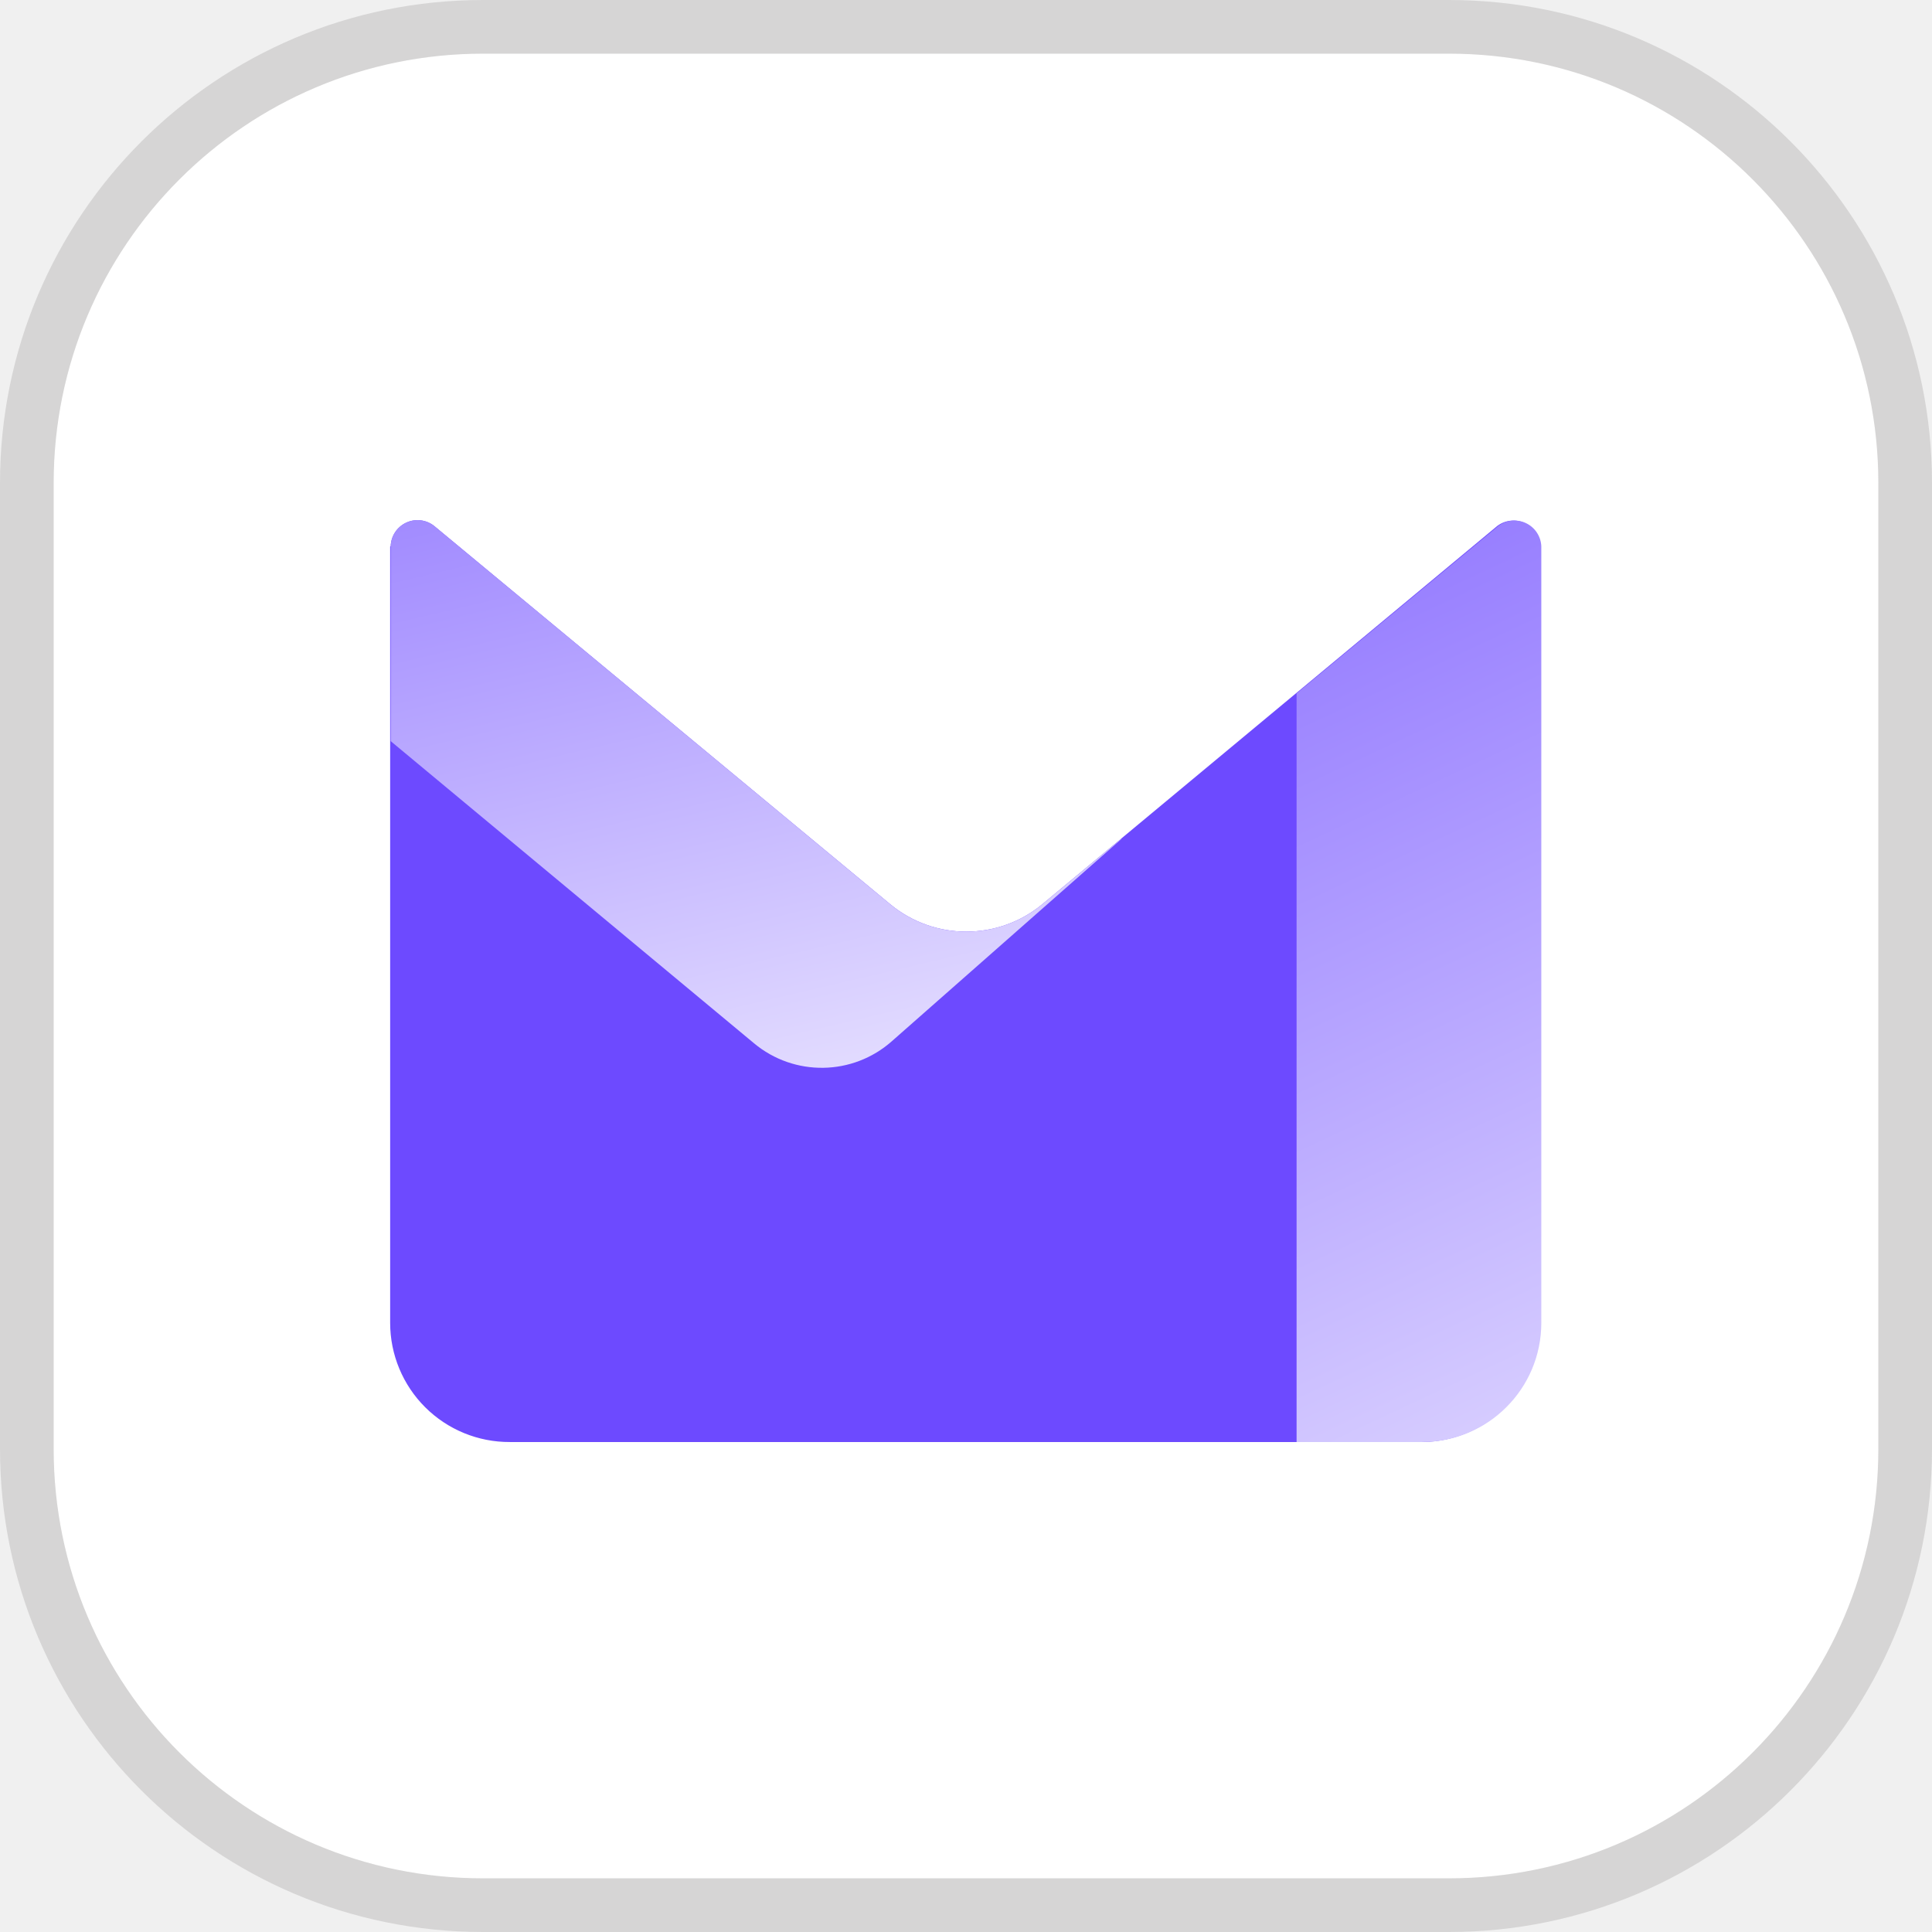
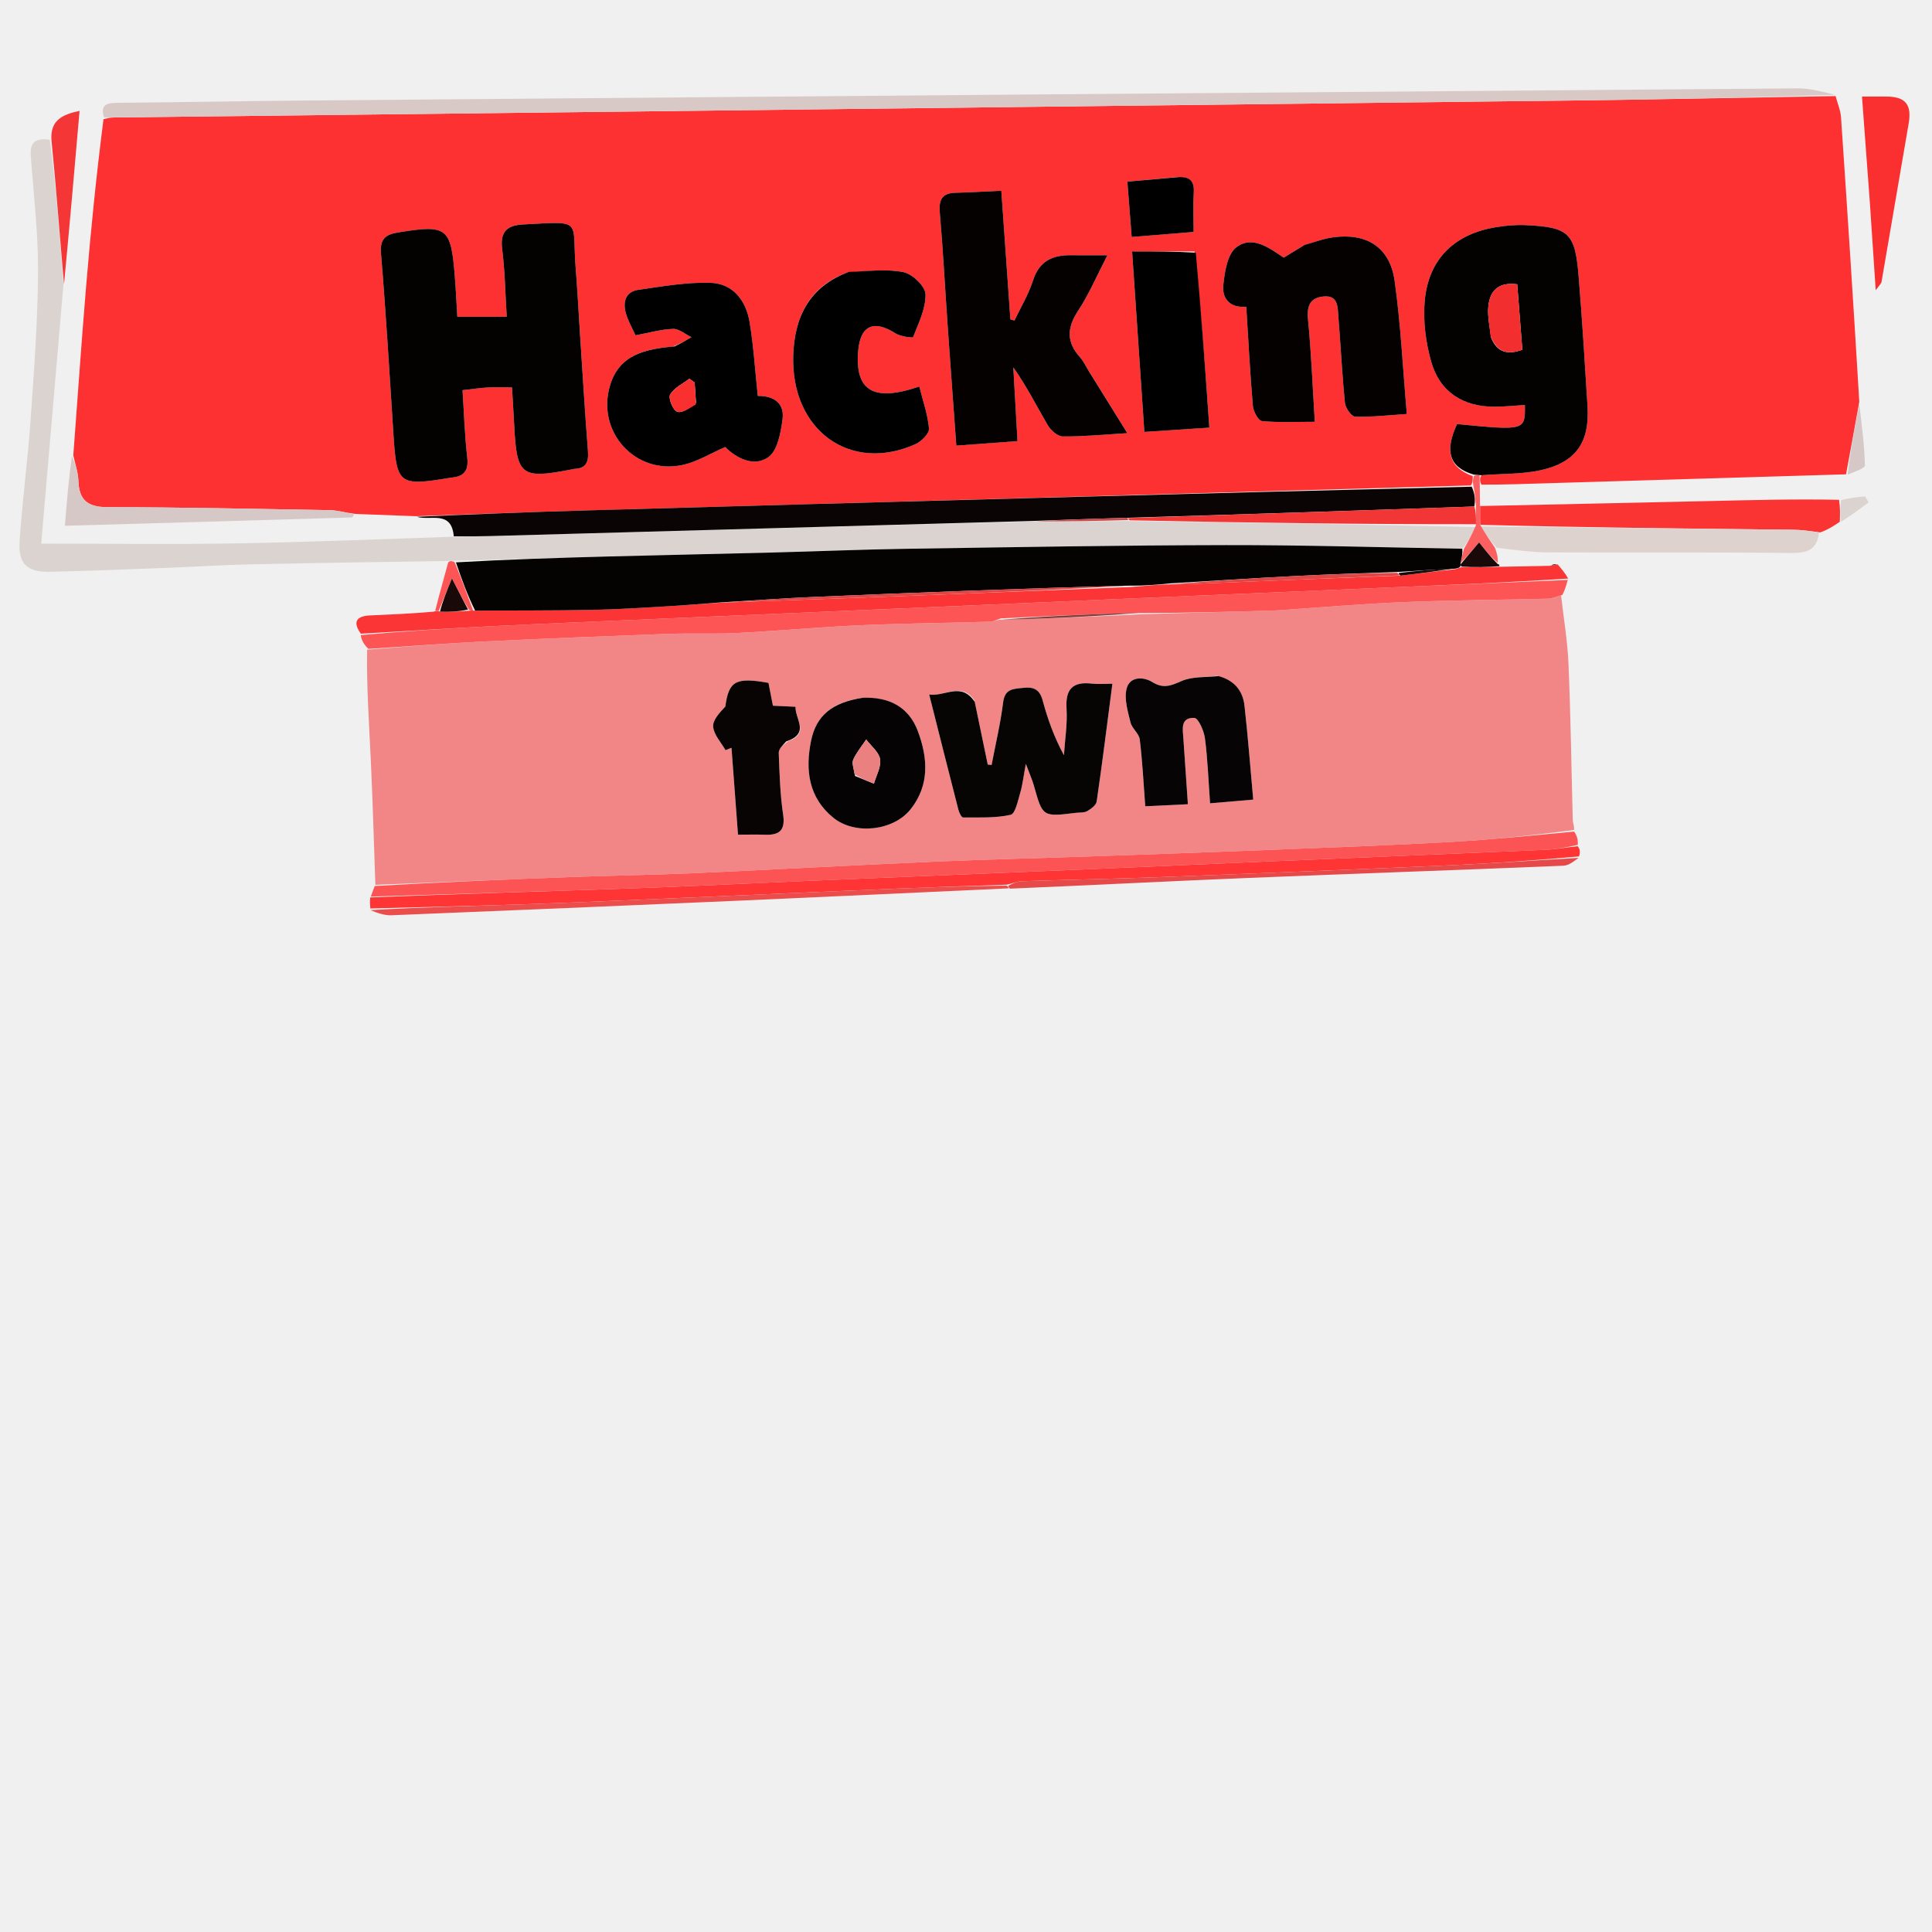
- <svg xmlns="http://www.w3.org/2000/svg" viewBox="0 0 36 36" width="36" height="36" fill="none" class="logo with-wordmark" aria-labelledby="logo-6340-title" version="1.1" id="svg47">
-   <g fill="none" id="g12">
-     <path class="logo-mark-background" d="M 1,9 A 8,8 0 0 1 9,1 h 18 a 8,8 0 0 1 8,8 v 18 a 8,8 0 0 1 -8,8 H 9 A 8,8 0 0 1 1,27 Z" fill="#ffffff" id="path8" />
-     <path class="logo-mark-border" d="M 9,0.5 A 8.5,8.5 0 0 0 0.5,9 V 27 A 8.5,8.5 0 0 0 9,35.5 H 27 A 8.5,8.5 0 0 0 35.5,27 V 9 A 8.5,8.5 0 0 0 27,0.5 Z" stroke="#706d6b" fill="none" stroke-opacity="0.2" id="path10" />
-   </g>
-   <g fill="none" id="g20">
-     <path fill="#6d4aff" d="M 7.28,10.18 A 0.5,0.5 0 0 1 8.09,9.8 l 8.5,7.05 a 2.22,2.22 0 0 0 2.83,0 L 27.9,9.8 a 0.5,0.5 0 0 1 0.8,0.38 v 14.47 a 2.22,2.22 0 0 1 -2.2,2.22 H 9.5 A 2.22,2.22 0 0 1 7.27,24.65 V 10.18 Z" id="path14" />
-     <path fill="url(#logo-6340-a)" fill-rule="evenodd" d="m 20.9,15.63 -4.28,3.77 a 1.97,1.97 0 0 1 -2.57,0.04 L 7.28,13.81 V 10.18 A 0.5,0.5 0 0 1 8.09,9.8 l 8.5,7.05 a 2.22,2.22 0 0 0 2.83,0 l 1.47,-1.22 z" clip-rule="evenodd" id="path16" style="fill:url(#logo-6340-a)" />
-     <path fill="url(#logo-6340-b)" fill-rule="evenodd" d="m 24.16,12.92 v 13.95 h 2.34 a 2.22,2.22 0 0 0 2.22,-2.22 V 10.18 A 0.5,0.5 0 0 0 27.92,9.8 Z" clip-rule="evenodd" id="path18" style="fill:url(#logo-6340-b)" />
-   </g>
-   <defs id="defs44">
-     <linearGradient id="logo-6340-a" x1="23.45" x2="18.57" y1="18.09" y2="-2.77" gradientUnits="userSpaceOnUse">
-       <stop stop-color="#E2DBFF" id="stop22" />
-       <stop offset="1" stop-color="#6D4AFF" id="stop24" />
-     </linearGradient>
-     <linearGradient id="logo-6340-b" x1="35.25" x2="18.57" y1="38.17" y2="2.55" gradientUnits="userSpaceOnUse">
-       <stop offset=".27" stop-color="#E2DBFF" id="stop27" />
-       <stop offset="1" stop-color="#6D4AFF" id="stop29" />
-     </linearGradient>
-     <linearGradient id="linearGradient36" x1="23.45" x2="18.57" y1="18.09" y2="-2.77" gradientUnits="userSpaceOnUse">
-       <stop stop-color="#E2DBFF" id="stop32" />
-       <stop offset="1" stop-color="#6D4AFF" id="stop34" />
-     </linearGradient>
-     <linearGradient id="linearGradient42" x1="35.25" x2="18.57" y1="38.17" y2="2.55" gradientUnits="userSpaceOnUse">
-       <stop offset=".27" stop-color="#E2DBFF" id="stop38" />
-       <stop offset="1" stop-color="#6D4AFF" id="stop40" />
-     </linearGradient>
-   </defs>
+ <svg xmlns="http://www.w3.org/2000/svg" version="1.1" id="Layer_1" x="0px" y="0px" width="100%" viewBox="0 0 500 500" enable-background="new 0 0 500 500" xml:space="preserve">
+   <path fill="#FD3131" opacity="1" stroke="none" d=" M477.746,122.755   C452.266,123.514 426.785,124.266 401.306,125.036   C395.476,125.212 389.649,125.451 383.382,125.414   C382.938,124.461 382.933,123.754 383.394,122.99   C388.821,122.56 393.908,122.758 398.714,121.691   C407.884,119.656 411.426,114.475 410.849,105.125   C410.152,93.832 409.46,82.537 408.528,71.262   C407.619,60.256 405.958,58.768 394.732,58.26   C392.262,58.148 389.739,58.392 387.289,58.78   C376.493,60.49 369.728,66.968 368.725,77.818   C368.249,82.971 368.977,88.487 370.367,93.504   C372.564,101.426 378.619,105.304 386.879,105.26   C389.465,105.246 392.05,104.968 394.639,104.811   C394.739,111.438 394.697,111.448 377.084,109.748   C373.797,116.845 375.066,120.959 381.137,123.23   C381.134,124.234 381.135,124.903 380.663,125.635   C304.068,127.825 227.947,129.938 151.827,132.093   C137.093,132.51 122.364,133.09 107.633,133.595   C102.73,133.406 97.827,133.217 92.04,133.009   C89.24,132.659 87.327,132.072 85.405,132.037   C66.175,131.69 46.944,131.287 27.713,131.248   C22.596,131.238 20.439,129.351 20.28,124.376   C20.21,122.186 19.429,120.02 18.971,117.842   C20.068,103.25 21.068,88.649 22.29,74.067   C23.484,59.805 24.904,45.562 26.785,30.848   C28.343,30.39 29.342,30.409 30.341,30.397   C155.932,28.94 281.524,27.498 407.114,26.005   C429.76,25.736 452.402,25.253 475.046,24.869   C475.532,26.709 476.328,28.527 476.456,30.391   C478.116,54.647 479.681,78.908 481.18,103.984   C479.974,110.785 478.86,116.77 477.746,122.755  M150.047,85.386   C149.699,80.069 149.415,74.747 148.991,69.436   C147.97,56.642 151.146,57.259 135.363,58.093   C131.43,58.3 129.378,59.828 129.95,64.336   C130.671,70.021 130.757,75.787 131.145,81.976   C126.503,81.976 122.608,81.976 118.356,81.976   C118.134,78.34 117.976,74.875 117.699,71.419   C116.69,58.823 115.687,58.092 103.084,60.149   C99.86,60.676 98.272,61.734 98.598,65.627   C99.902,81.222 100.82,96.851 101.825,112.47   C102.653,125.346 103.244,125.837 116.228,123.696   C116.392,123.669 116.555,123.623 116.72,123.61   C119.928,123.368 121.324,121.972 120.924,118.463   C120.271,112.733 120.094,106.948 119.703,100.976   C122.296,100.691 124.261,100.39 126.237,100.28   C128.182,100.172 130.138,100.257 132.5,100.257   C132.7,103.624 132.913,106.753 133.068,109.885   C133.727,123.206 134.821,124.053 148.108,121.449   C148.272,121.417 148.433,121.351 148.596,121.346   C151.66,121.247 152.387,119.587 152.162,116.728   C151.368,106.602 150.765,96.462 150.047,85.386  M281.645,95.812   C280.939,94.685 280.378,93.426 279.501,92.452   C276.007,88.571 276.087,84.878 278.971,80.494   C281.827,76.152 283.885,71.284 286.597,66.061   C282.736,66.061 279.921,66.088 277.106,66.055   C272.343,65.999 268.942,67.586 267.342,72.596   C266.194,76.192 264.176,79.511 262.546,82.954   C262.194,82.857 261.842,82.76 261.49,82.664   C260.724,71.792 259.958,60.921 259.143,49.36   C254.875,49.557 251.111,49.803 247.344,49.885   C243.839,49.961 242.924,51.615 243.218,55   C244.055,64.613 244.551,74.256 245.223,83.884   C245.937,94.129 246.699,104.37 247.493,115.331   C252.981,114.924 257.969,114.554 263.329,114.157   C262.934,107.197 262.59,101.141 262.246,95.086   C265.66,99.879 268.231,105.037 271.133,110.001   C271.913,111.337 273.689,112.938 275.024,112.952   C280.258,113.008 285.499,112.478 291.751,112.105   C288.107,106.242 285.061,101.342 281.645,95.812  M337.199,63.633   C335.537,64.651 333.876,65.669 332.222,66.682   C328.348,64.059 324.016,60.842 319.929,64.035   C317.642,65.821 316.958,70.327 316.595,73.719   C316.226,77.16 318.171,79.758 322.533,79.387   C323.086,88.183 323.517,96.636 324.245,105.064   C324.368,106.487 325.666,108.886 326.599,108.976   C330.969,109.394 335.4,109.161 340.272,109.161   C339.666,99.496 339.343,91.034 338.511,82.622   C338.159,79.056 339.136,77.012 342.613,76.72   C346.37,76.406 346.174,79.514 346.368,81.916   C346.97,89.374 347.322,96.855 348.075,104.297   C348.209,105.612 349.77,107.808 350.726,107.838   C354.952,107.97 359.198,107.458 364.083,107.137   C363.034,95.106 362.504,83.827 360.932,72.695   C359.71,64.039 353.79,60.267 345.113,61.404   C342.669,61.725 340.298,62.611 337.199,63.633  M174.105,89.711   C167.05,90.323 160.354,91.695 157.917,99.644   C154.226,111.688 164.369,122.976 176.681,120.322   C180.399,119.521 183.823,117.359 187.675,115.694   C190.568,118.553 195.04,120.936 198.804,118.346   C201.231,116.676 202.084,111.904 202.531,108.381   C203.059,104.213 200.006,102.398 196.113,102.472   C195.408,95.845 195.025,89.53 193.989,83.325   C193.063,77.787 189.695,73.387 183.894,73.195   C177.699,72.989 171.429,74.123 165.238,75.003   C161.848,75.485 161.162,78.18 161.984,81.085   C162.551,83.087 163.644,84.941 164.465,86.776   C168.03,86.116 171.105,85.208 174.204,85.116   C175.76,85.069 177.359,86.506 178.939,87.272   C177.611,88.053 176.283,88.835 174.105,89.711  M219.295,70.513   C209.315,74.221 205.601,82.167 205.292,92.019   C204.683,111.404 220.1,122.519 236.965,114.92   C238.483,114.236 240.526,112.174 240.419,110.913   C240.11,107.263 238.829,103.696 237.914,100.037   C225.937,104.116 221.246,101.112 222.097,90.808   C222.641,84.22 226.127,82.673 231.759,86.279   C233.039,87.098 236.212,87.496 236.315,87.232   C237.723,83.615 239.625,79.821 239.516,76.127   C239.456,74.085 236.118,70.9 233.811,70.432   C229.389,69.534 224.649,70.206 219.295,70.513  M309.138,65.073   C303.91,65.073 298.681,65.073 292.989,65.073   C294.091,81.299 295.101,96.16 296.162,111.779   C301.858,111.404 307.204,111.051 312.979,110.67   C311.885,95.166 310.846,80.443 309.138,65.073  M303.417,45.95   C299.68,46.289 295.942,46.627 291.762,47.006   C292.157,52.069 292.498,56.437 292.88,61.328   C298.721,60.854 303.916,60.432 308.91,60.026   C308.91,56.086 308.759,52.932 308.949,49.798   C309.164,46.253 307.325,45.504 303.417,45.95  z" />
+   <path fill="#F28585" opacity="1" stroke="none" d=" M97.146,228.991   C96.763,218.276 96.47,207.558 95.971,196.849   C95.527,187.338 94.855,177.838 95.012,168.14   C105.618,167.291 115.489,166.497 125.376,166.014   C141.206,165.241 157.044,164.622 172.883,164.047   C178.843,163.83 184.824,164.119 190.777,163.817   C201.321,163.283 211.844,162.294 222.39,161.827   C233.644,161.328 244.916,161.233 256.178,160.895   C257.132,160.866 258.07,160.334 259.262,160.369   C271.331,160.119 283.154,159.537 295.444,158.965   C307.361,158.645 318.811,158.315 330.262,157.98   C330.76,157.965 331.256,157.9 331.754,157.867   C342.3,157.164 352.837,156.246 363.394,155.818   C375.809,155.315 388.242,155.26 400.666,154.938   C401.784,154.909 402.888,154.352 403.998,154.04   C404.666,159.999 405.683,165.944 405.932,171.921   C406.494,185.416 406.669,198.927 407.04,212.43   C407.056,213.029 407.455,213.617 407.36,214.793   C396.322,216.247 385.611,217.337 374.873,217.935   C359.312,218.802 343.733,219.352 328.159,219.967   C312.562,220.582 296.962,221.129 281.362,221.671   C268.297,222.124 255.226,222.407 242.167,222.979   C221.266,223.895 200.376,225.052 179.475,225.981   C168.902,226.451 158.314,226.587 147.736,226.979   C130.871,227.604 114.009,228.316 97.146,228.991  M252.163,181.211   C248.707,176.393 244.732,180.311 240.472,179.744   C243.131,190.268 245.554,199.923 248.036,209.562   C248.229,210.313 248.834,211.561 249.243,211.559   C253.367,211.54 257.587,211.751 261.552,210.87   C262.759,210.602 263.43,207.212 264.04,205.16   C264.65,203.105 264.877,200.936 265.485,197.675   C266.473,200.33 267.146,201.814 267.582,203.365   C269.846,211.419 269.824,211.425 278.402,210.362   C279.393,210.239 280.537,210.385 281.337,209.929   C282.344,209.355 283.682,208.378 283.822,207.421   C285.277,197.44 286.521,187.428 287.884,176.951   C285.843,176.951 284.198,177.108 282.592,176.921   C277.643,176.346 275.704,178.309 276.022,183.389   C276.271,187.381 275.604,191.43 275.345,195.454   C272.808,190.767 271.137,186.093 269.853,181.315   C269.088,178.471 267.577,177.702 264.838,178.016   C262.297,178.307 260.053,178.169 259.609,181.781   C258.941,187.219 257.65,192.58 256.624,197.974   C256.29,197.939 255.957,197.904 255.624,197.869   C254.534,192.597 253.444,187.324 252.163,181.211  M314.963,174.914   C311.871,175.306 308.504,175.068 305.764,176.266   C303.015,177.467 301.099,178.304 298.191,176.507   C295.934,175.112 292.328,174.988 291.547,178.301   C290.918,180.972 291.889,184.124 292.576,186.959   C292.956,188.529 294.779,189.817 294.969,191.353   C295.654,196.906 295.923,202.511 296.392,208.659   C300.2,208.477 303.592,208.315 307.424,208.132   C307.014,202.152 306.647,196.7 306.266,191.25   C306.093,188.775 305.411,185.631 309.108,185.802   C310.133,185.85 311.584,189.126 311.837,191.053   C312.546,196.434 312.731,201.885 313.164,207.888   C317.035,207.558 320.395,207.271 324.334,206.934   C323.564,198.46 322.961,190.526 322.073,182.625   C321.654,178.899 319.594,176.15 314.963,174.914  M222.893,180.623   C215.36,181.805 211.252,185.134 209.908,191.699   C208.354,199.286 209.262,206.449 215.683,211.643   C221.266,216.159 231.203,215.011 235.636,209.468   C240.656,203.189 240.126,196.045 237.498,189.117   C235.186,183.023 230.201,180.32 222.893,180.623  M203.925,191.839   C209.746,189.791 205.726,186.084 205.88,182.912   C203.639,182.807 201.858,182.724 200.031,182.638   C199.617,180.51 199.241,178.581 198.881,176.729   C190.335,175.201 188.607,176.268 187.715,182.853   C186.231,184.45 184.409,186.358 184.567,188.086   C184.759,190.184 186.62,192.13 187.759,194.141   C188.276,193.936 188.794,193.732 189.311,193.527   C189.864,200.918 190.417,208.308 190.994,216.013   C193.586,216.013 195.728,215.944 197.863,216.029   C201.582,216.176 203.309,215.036 202.67,210.786   C201.882,205.543 201.743,200.192 201.539,194.879   C201.502,193.914 202.497,192.909 203.925,191.839  z" />
+   <path fill="#DAD3D0" opacity="1" stroke="none" d=" M115.991,145.172   C99.109,145.451 82.225,145.668 65.344,146.037   C57.601,146.206 49.865,146.707 42.124,146.999   C32.389,147.366 22.655,147.768 12.917,147.972   C6.994,148.096 4.68,145.964 5.075,140.029   C5.771,129.599 7.178,119.217 7.909,108.788   C8.806,95.987 9.767,83.161 9.845,70.341   C9.906,60.354 8.695,50.356 7.972,40.369   C7.747,37.26 8.743,35.556 12.889,36.17   C14.571,48.837 15.489,61.314 16.406,73.791   C14.496,96.07 12.585,118.348 10.669,140.691   C27.943,140.691 44.53,140.914 61.11,140.631   C79.433,140.318 97.749,139.542 116.986,138.92   C120.893,138.827 123.882,138.814 126.87,138.731   C173.702,137.432 220.534,136.125 267.777,134.924   C276.078,134.939 283.968,134.85 292.332,134.824   C322.525,135.288 352.245,135.689 381.923,136.424   C380.881,138.515 379.879,140.273 378.42,142.017   C357.735,141.67 337.507,141.04 317.28,141.073   C289.729,141.118 262.179,141.612 234.63,142.027   C223.054,142.202 211.484,142.695 199.909,142.994   C185.84,143.357 171.769,143.638 157.701,144.01   C144.467,144.359 131.234,144.781 117.667,145.119   C116.886,145.102 116.439,145.137 115.991,145.172  z" />
+   <path fill="#D8C9C7" opacity="1" stroke="none" d=" M474.897,24.529   C452.402,25.253 429.76,25.736 407.114,26.005   C281.524,27.498 155.932,28.94 30.341,30.397   C29.342,30.409 28.343,30.39 26.931,30.38   C25.829,26.923 27.846,26.629 30.564,26.606   C46.884,26.466 63.202,26.146 79.521,26.009   C208.081,24.926 336.642,23.861 465.202,22.869   C468.381,22.845 471.566,23.728 474.897,24.529  z" />
+   <path fill="#0B0404" opacity="1" stroke="none" d=" M267.366,134.819   C220.534,136.125 173.702,137.432 126.87,138.731   C123.882,138.814 120.893,138.827 117.44,138.803   C116.845,131.945 111.445,134.825 107.874,133.75   C122.364,133.09 137.093,132.51 151.827,132.093   C227.947,129.938 304.068,127.825 380.885,125.96   C381.711,127.804 381.842,129.385 381.553,131.081   C351.431,132.155 321.73,133.113 291.561,134.011   C283.184,134.24 275.275,134.53 267.366,134.819  z" />
+   <path fill="#FD5555" opacity="1" stroke="none" d=" M259.015,160.035   C258.07,160.334 257.132,160.866 256.178,160.895   C244.916,161.233 233.644,161.328 222.39,161.827   C211.844,162.294 201.321,163.283 190.777,163.817   C184.824,164.119 178.843,163.83 172.883,164.047   C157.044,164.622 141.206,165.241 125.376,166.014   C115.489,166.497 105.618,167.291 95.328,167.922   C94.238,166.84 93.561,165.783 93.355,164.357   C105.089,163.332 116.346,162.596 127.611,162.043   C142.698,161.302 157.792,160.696 172.883,160.047   C196.435,159.033 219.987,158.036 243.539,157.022   C258.63,156.372 273.72,155.696 288.812,155.049   C312.53,154.032 336.248,153.03 359.967,152.023   C375.223,151.375 390.479,150.729 405.735,150.082   C405.39,151.341 405.045,152.6 404.349,153.949   C402.888,154.352 401.784,154.909 400.666,154.938   C388.242,155.26 375.809,155.315 363.394,155.818   C352.837,156.246 342.3,157.164 331.754,157.867   C331.256,157.9 330.76,157.965 330.262,157.98   C318.811,158.315 307.361,158.645 295.191,158.644   C282.653,158.886 270.834,159.461 259.015,160.035  z" />
+   <path fill="#FB3535" opacity="1" stroke="none" d=" M405.844,149.725   C390.479,150.729 375.223,151.375 359.967,152.023   C336.248,153.03 312.53,154.032 288.812,155.049   C273.72,155.696 258.63,156.372 243.539,157.022   C219.987,158.036 196.435,159.033 172.883,160.047   C157.792,160.696 142.698,161.302 127.611,162.043   C116.346,162.596 105.089,163.332 93.379,163.997   C91.058,160.721 92.507,159.422 95.793,159.272   C101.104,159.03 106.417,158.814 112.273,158.295   C113.065,157.991 113.313,158.008 113.869,158.304   C116.549,158.398 118.919,158.242 121.483,158.054   C121.677,158.022 122.069,158 122.069,158   C122.069,158 122.459,158.045 122.966,158.029   C133.413,157.967 143.356,158.025 153.294,157.838   C159.832,157.714 166.367,157.279 172.898,156.901   C177.496,156.635 182.086,156.23 187.172,155.94   C204.584,155.356 221.503,154.737 238.422,154.075   C256.339,153.374 274.255,152.631 292.607,151.918   C296.356,151.607 299.67,151.283 303.271,151.209   C305.832,151.318 308.105,151.14 310.381,151.046   C327.622,150.332 344.863,149.634 362.561,148.959   C367.525,148.395 372.032,147.802 376.835,147.269   C377.427,147.095 377.723,146.862 378.317,146.784   C381.759,146.856 384.904,146.774 388.048,146.691   C392.142,146.615 396.236,146.54 401.013,146.435   C402.169,146.291 402.642,146.176 403.114,146.06   C404.061,147.163 405.007,148.265 405.844,149.725  z" />
+   <path fill="#FC5454" opacity="1" stroke="none" d=" M96.985,229.297   C114.009,228.316 130.871,227.604 147.736,226.979   C158.314,226.587 168.902,226.451 179.475,225.981   C200.376,225.052 221.266,223.895 242.167,222.979   C255.226,222.407 268.297,222.124 281.362,221.671   C296.962,221.129 312.562,220.582 328.159,219.967   C343.733,219.352 359.312,218.802 374.873,217.935   C385.611,217.337 396.322,216.247 407.377,215.216   C408.064,216.135 408.417,217.216 408.332,218.651   C405.261,219.321 402.637,219.812 399.996,219.927   C375.787,220.98 351.574,221.956 327.363,222.978   C312.275,223.614 297.19,224.31 282.102,224.944   C257.725,225.969 233.346,226.956 208.968,227.977   C193.714,228.617 178.465,229.39 163.207,229.925   C140.799,230.711 118.386,231.337 95.975,232.031   C96.258,231.222 96.541,230.413 96.985,229.297  z" />
+   <path fill="#FF3434" opacity="1" stroke="none" d=" M95.808,232.256   C118.386,231.337 140.799,230.711 163.207,229.925   C178.465,229.39 193.714,228.617 208.968,227.977   C233.346,226.956 257.725,225.969 282.102,224.944   C297.19,224.31 312.275,223.614 327.363,222.978   C351.574,221.956 375.787,220.98 399.996,219.927   C402.637,219.812 405.261,219.321 408.314,219   C408.888,219.75 409.04,220.505 408.645,221.641   C397.168,222.667 386.245,223.447 375.308,223.931   C350.426,225.031 325.538,226.032 300.649,226.978   C288.527,227.439 276.397,227.666 264.273,228.068   C263.172,228.104 262.088,228.648 260.528,228.958   C250.603,229.301 241.145,229.602 231.69,229.991   C216.438,230.618 201.189,231.313 185.937,231.962   C169.855,232.645 153.774,233.388 137.687,233.956   C123.741,234.448 109.788,234.731 95.838,235.107   C95.772,234.232 95.706,233.356 95.808,232.256  z" />
+   <path fill="#FA3333" opacity="1" stroke="none" d=" M383.039,130.963   C402.933,130.532 422.828,130.114 442.721,129.663   C453.666,129.415 464.609,129.113 475.945,129.352   C476.271,131.591 476.205,133.313 476.139,135.036   C474.683,136.026 473.227,137.016 471.089,137.786   C468.267,137.403 466.128,137.121 463.986,137.097   C437.024,136.794 410.061,136.529 383.068,135.813   C383.039,133.902 383.039,132.433 383.039,130.963  z" />
+   <path fill="#DED2CF" opacity="1" stroke="none" d=" M383.098,136.254   C410.061,136.529 437.024,136.794 463.986,137.097   C466.128,137.121 468.267,137.403 470.743,137.825   C470.252,142.493 467.482,143.165 463.325,143.116   C442.444,142.872 421.557,143.058 400.674,142.959   C396.444,142.939 392.216,142.341 387.355,141.761   C385.514,139.759 384.306,138.007 383.098,136.254  z" />
+   <path fill="#FA3030" opacity="1" stroke="none" d=" M483.904,52.25   C483.229,43.038 482.576,34.292 481.883,24.991   C484.335,24.991 486.28,24.986 488.225,24.992   C493.165,25.01 494.806,27.101 493.957,31.993   C491.593,45.63 489.308,59.28 486.945,72.916   C486.853,73.451 486.285,73.903 485.433,75.11   C484.894,67.092 484.411,59.905 483.904,52.25  z" />
+   <path fill="#D6C8C6" opacity="1" stroke="none" d=" M18.609,118.055   C19.429,120.02 20.21,122.186 20.28,124.376   C20.439,129.351 22.596,131.238 27.713,131.248   C46.944,131.287 66.175,131.69 85.405,132.037   C87.327,132.072 89.24,132.659 91.574,133.074   C91.624,133.422 91.264,133.909 90.889,133.92   C66.479,134.654 42.067,135.349 16.791,136.072   C17.291,129.959 17.769,124.113 18.609,118.055  z" />
+   <path fill="#EB4C4C" opacity="1" stroke="none" d=" M95.861,235.544   C109.788,234.731 123.741,234.448 137.687,233.956   C153.774,233.388 169.855,232.645 185.937,231.962   C201.189,231.313 216.438,230.618 231.69,229.991   C241.145,229.602 250.603,229.301 260.528,229.195   C260.996,229.431 260.998,229.904 260.998,229.904   C237.884,230.963 214.772,232.061 191.657,233.073   C161.551,234.39 131.442,235.659 101.331,236.868   C99.53,236.94 97.7,236.293 95.861,235.544  z" />
+   <path fill="#E64949" opacity="1" stroke="none" d=" M261.458,229.98   C260.998,229.904 260.996,229.431 260.996,229.194   C262.088,228.648 263.172,228.104 264.273,228.068   C276.397,227.666 288.527,227.439 300.649,226.978   C325.538,226.032 350.426,225.031 375.308,223.931   C386.245,223.447 397.168,222.667 408.539,222.019   C407.53,222.722 406.101,223.985 404.621,224.046   C377.514,225.176 350.397,226.089 323.289,227.201   C302.827,228.041 282.374,229.097 261.458,229.98  z" />
+   <path fill="#F53636" opacity="1" stroke="none" d=" M16.564,73.563   C15.489,61.314 14.571,48.837 13.306,36.107   C13.061,31.252 15.876,29.686 20.591,28.689   C19.248,44.185 17.985,58.76 16.564,73.563  z" />
+   <path fill="#D6C8C6" opacity="1" stroke="none" d=" M478.173,122.834   C478.86,116.77 479.974,110.785 481.177,104.603   C481.79,109.737 482.501,115.066 482.642,120.409   C482.663,121.207 480.014,122.076 478.173,122.834  z" />
+   <path fill="#FB5F5F" opacity="1" stroke="none" d=" M383.068,135.813   C384.306,138.007 385.514,139.759 386.91,141.784   C387.397,143.128 387.696,144.201 387.626,145.66   C385.69,144.057 384.123,142.067 382.787,140.372   C380.928,142.571 379.453,144.316 377.993,145.704   C378.298,144.242 378.588,143.136 378.878,142.03   C379.879,140.273 380.881,138.515 381.946,135.997   C381.997,133.812 381.985,132.389 381.972,130.965   C381.842,129.385 381.711,127.804 381.358,125.898   C381.135,124.903 381.134,124.234 381.436,123.169   C382.136,122.864 382.531,122.956 382.927,123.047   C382.933,123.754 382.938,124.461 382.964,125.52   C382.992,127.287 382.999,128.701 383.022,130.539   C383.039,132.433 383.039,133.902 383.068,135.813  z" />
+   <path fill="#FD5555" opacity="1" stroke="none" d=" M113.559,158.053   C113.313,158.008 113.065,157.991 112.634,158.037   C113.633,154.023 114.812,149.975 115.992,145.549   C116.439,145.137 116.886,145.102 117.666,145.488   C119.486,149.954 120.973,154 122.459,158.045   C122.459,158.045 122.069,158 122.069,158   C122.069,158 121.677,158.022 121.315,157.711   C119.78,155.145 118.607,152.891 116.954,149.714   C115.462,153.379 114.51,155.716 113.559,158.053  z" />
+   <path fill="#DBD3D0" opacity="1" stroke="none" d=" M476.497,135.018   C476.205,133.313 476.271,131.591 476.441,129.444   C478.6,128.837 480.656,128.656 482.712,128.475   C483.005,128.999 483.298,129.523 483.591,130.046   C481.346,131.698 479.101,133.349 476.497,135.018  z" />
+   <path fill="#1A0909" opacity="1" stroke="none" d=" M377.978,146.06   C379.453,144.316 380.928,142.571 382.787,140.372   C384.123,142.067 385.69,144.057 387.621,146.007   C387.985,145.967 388.056,146.326 388.052,146.509   C384.904,146.774 381.759,146.856 378.283,146.643   C377.953,146.347 377.978,146.06 377.978,146.06  z" />
+   <path fill="#1A0909" opacity="1" stroke="none" d=" M402.88,146.008   C402.642,146.176 402.169,146.291 401.473,146.296   C401.716,146.109 402.181,146.032 402.88,146.008  z" />
+   <path fill="#040101" opacity="1" stroke="none" d=" M150.068,85.857   C150.765,96.462 151.368,106.602 152.162,116.728   C152.387,119.587 151.66,121.247 148.596,121.346   C148.433,121.351 148.272,121.417 148.108,121.449   C134.821,124.053 133.727,123.206 133.068,109.885   C132.913,106.753 132.7,103.624 132.5,100.257   C130.138,100.257 128.182,100.172 126.237,100.28   C124.261,100.39 122.296,100.691 119.703,100.976   C120.094,106.948 120.271,112.733 120.924,118.463   C121.324,121.972 119.928,123.368 116.72,123.61   C116.555,123.623 116.392,123.669 116.228,123.696   C103.244,125.837 102.653,125.346 101.825,112.47   C100.82,96.851 99.902,81.222 98.598,65.627   C98.272,61.734 99.86,60.676 103.084,60.149   C115.687,58.092 116.69,58.823 117.699,71.419   C117.976,74.875 118.134,78.34 118.356,81.976   C122.608,81.976 126.503,81.976 131.145,81.976   C130.757,75.787 130.671,70.021 129.95,64.336   C129.378,59.828 131.43,58.3 135.363,58.093   C151.146,57.259 147.97,56.642 148.991,69.436   C149.415,74.747 149.699,80.069 150.068,85.857  z" />
+   <path fill="#040101" opacity="1" stroke="none" d=" M383.394,122.99   C382.531,122.956 382.136,122.864 381.441,122.834   C375.066,120.959 373.797,116.845 377.084,109.748   C394.697,111.448 394.739,111.438 394.639,104.811   C392.05,104.968 389.465,105.246 386.879,105.26   C378.619,105.304 372.564,101.426 370.367,93.504   C368.977,88.487 368.249,82.971 368.725,77.818   C369.728,66.968 376.493,60.49 387.289,58.78   C389.739,58.392 392.262,58.148 394.732,58.26   C405.958,58.768 407.619,60.256 408.528,71.262   C409.46,82.537 410.152,93.832 410.849,105.125   C411.426,114.475 407.884,119.656 398.714,121.691   C393.908,122.758 388.821,122.56 383.394,122.99  M385.888,87.363   C387.421,91.201 390.119,91.898 393.979,90.516   C393.524,84.694 393.092,79.158 392.656,73.572   C387.814,72.928 385.613,75.226 385.189,79.201   C384.932,81.615 385.463,84.112 385.888,87.363  z" />
+   <path fill="#050101" opacity="1" stroke="none" d=" M281.83,96.127   C285.061,101.342 288.107,106.242 291.751,112.105   C285.499,112.478 280.258,113.008 275.024,112.952   C273.689,112.938 271.913,111.337 271.133,110.001   C268.231,105.037 265.66,99.879 262.246,95.086   C262.59,101.141 262.934,107.197 263.329,114.157   C257.969,114.554 252.981,114.924 247.493,115.331   C246.699,104.37 245.937,94.129 245.223,83.884   C244.551,74.256 244.055,64.613 243.218,55   C242.924,51.615 243.839,49.961 247.344,49.885   C251.111,49.803 254.875,49.557 259.143,49.36   C259.958,60.921 260.724,71.792 261.49,82.664   C261.842,82.76 262.194,82.857 262.546,82.954   C264.176,79.511 266.194,76.192 267.342,72.596   C268.942,67.586 272.343,65.999 277.106,66.055   C279.921,66.088 282.736,66.061 286.597,66.061   C283.885,71.284 281.827,76.152 278.971,80.494   C276.087,84.878 276.007,88.571 279.501,92.452   C280.378,93.426 280.939,94.685 281.83,96.127  z" />
+   <path fill="#050101" opacity="1" stroke="none" d=" M337.546,63.436   C340.298,62.611 342.669,61.725 345.113,61.404   C353.79,60.267 359.71,64.039 360.932,72.695   C362.504,83.827 363.034,95.106 364.083,107.137   C359.198,107.458 354.952,107.97 350.726,107.838   C349.77,107.808 348.209,105.612 348.075,104.297   C347.322,96.855 346.97,89.374 346.368,81.916   C346.174,79.514 346.37,76.406 342.613,76.72   C339.136,77.012 338.159,79.056 338.511,82.622   C339.343,91.034 339.666,99.496 340.272,109.161   C335.4,109.161 330.969,109.394 326.599,108.976   C325.666,108.886 324.368,106.487 324.245,105.064   C323.517,96.636 323.086,88.183 322.533,79.387   C318.171,79.758 316.226,77.16 316.595,73.719   C316.958,70.327 317.642,65.821 319.929,64.035   C324.016,60.842 328.348,64.059 332.222,66.682   C333.876,65.669 335.537,64.651 337.546,63.436  z" />
+   <path fill="#000000" opacity="1" stroke="none" d=" M174.53,89.663   C176.283,88.835 177.611,88.053 178.939,87.272   C177.359,86.506 175.76,85.069 174.204,85.116   C171.105,85.208 168.03,86.116 164.465,86.776   C163.644,84.941 162.551,83.087 161.984,81.085   C161.162,78.18 161.848,75.485 165.238,75.003   C171.429,74.123 177.699,72.989 183.894,73.195   C189.695,73.387 193.063,77.787 193.989,83.325   C195.025,89.53 195.408,95.845 196.113,102.472   C200.006,102.398 203.059,104.213 202.531,108.381   C202.084,111.904 201.231,116.676 198.804,118.346   C195.04,120.936 190.568,118.553 187.675,115.694   C183.823,117.359 180.399,119.521 176.681,120.322   C164.369,122.976 154.226,111.688 157.917,99.644   C160.354,91.695 167.05,90.323 174.53,89.663  M180.134,104.218   C180.013,102.477 179.892,100.735 179.772,98.994   C179.32,98.665 178.869,98.337 178.417,98.008   C176.688,99.335 174.455,100.368 173.436,102.11   C172.902,103.024 174.129,106.094 175.227,106.537   C176.454,107.032 178.437,105.655 180.134,104.218  z" />
+   <path fill="#000000" opacity="1" stroke="none" d=" M219.668,70.37   C224.649,70.206 229.389,69.534 233.811,70.432   C236.118,70.9 239.456,74.085 239.516,76.127   C239.625,79.821 237.723,83.615 236.315,87.232   C236.212,87.496 233.039,87.098 231.759,86.279   C226.127,82.673 222.641,84.22 222.097,90.808   C221.246,101.112 225.937,104.116 237.914,100.037   C238.829,103.696 240.11,107.263 240.419,110.913   C240.526,112.174 238.483,114.236 236.965,114.92   C220.1,122.519 204.683,111.404 205.292,92.019   C205.601,82.167 209.315,74.221 219.668,70.37  z" />
+   <path fill="#000000" opacity="1" stroke="none" d=" M309.473,65.396   C310.846,80.443 311.885,95.166 312.979,110.67   C307.204,111.051 301.858,111.404 296.162,111.779   C295.101,96.16 294.091,81.299 292.989,65.073   C298.681,65.073 303.91,65.073 309.473,65.396  z" />
+   <path fill="#000000" opacity="1" stroke="none" d=" M303.885,45.936   C307.325,45.504 309.164,46.253 308.949,49.798   C308.759,52.932 308.91,56.086 308.91,60.026   C303.916,60.432 298.721,60.854 292.88,61.328   C292.498,56.437 292.157,52.069 291.762,47.006   C295.942,46.627 299.68,46.289 303.885,45.936  z" />
+   <path fill="#070404" opacity="1" stroke="none" d=" M252.259,181.631   C253.444,187.324 254.534,192.597 255.624,197.869   C255.957,197.904 256.29,197.939 256.624,197.974   C257.65,192.58 258.941,187.219 259.609,181.781   C260.053,178.169 262.297,178.307 264.838,178.016   C267.577,177.702 269.088,178.471 269.853,181.315   C271.137,186.093 272.808,190.767 275.345,195.454   C275.604,191.43 276.271,187.381 276.022,183.389   C275.704,178.309 277.643,176.346 282.592,176.921   C284.198,177.108 285.843,176.951 287.884,176.951   C286.521,187.428 285.277,197.44 283.822,207.421   C283.682,208.378 282.344,209.355 281.337,209.929   C280.537,210.385 279.393,210.239 278.402,210.362   C269.824,211.425 269.846,211.419 267.582,203.365   C267.146,201.814 266.473,200.33 265.485,197.675   C264.877,200.936 264.65,203.105 264.04,205.16   C263.43,207.212 262.759,210.602 261.552,210.87   C257.587,211.751 253.367,211.54 249.243,211.559   C248.834,211.561 248.229,210.313 248.036,209.562   C245.554,199.923 243.131,190.268 240.472,179.744   C244.732,180.311 248.707,176.393 252.259,181.631  z" />
+   <path fill="#060404" opacity="1" stroke="none" d=" M315.376,174.975   C319.594,176.15 321.654,178.899 322.073,182.625   C322.961,190.526 323.564,198.46 324.334,206.934   C320.395,207.271 317.035,207.558 313.164,207.888   C312.731,201.885 312.546,196.434 311.837,191.053   C311.584,189.126 310.133,185.85 309.108,185.802   C305.411,185.631 306.093,188.775 306.266,191.25   C306.647,196.7 307.014,202.152 307.424,208.132   C303.592,208.315 300.2,208.477 296.392,208.659   C295.923,202.511 295.654,196.906 294.969,191.353   C294.779,189.817 292.956,188.529 292.576,186.959   C291.889,184.124 290.918,180.972 291.547,178.301   C292.328,174.988 295.934,175.112 298.191,176.507   C301.099,178.304 303.015,177.467 305.764,176.266   C308.504,175.068 311.871,175.306 315.376,174.975  z" />
+   <path fill="#050303" opacity="1" stroke="none" d=" M223.287,180.581   C230.201,180.32 235.186,183.023 237.498,189.117   C240.126,196.045 240.656,203.189 235.636,209.468   C231.203,215.011 221.266,216.159 215.683,211.643   C209.262,206.449 208.354,199.286 209.908,191.699   C211.252,185.134 215.36,181.805 223.287,180.581  M221.291,200.824   C222.918,201.487 224.544,202.15 226.171,202.813   C226.771,200.69 228.081,198.453 227.763,196.479   C227.466,194.636 225.437,193.074 224.171,191.388   C223.025,193.104 221.666,194.724 220.825,196.579   C220.408,197.498 220.945,198.85 221.291,200.824  z" />
+   <path fill="#080404" opacity="1" stroke="none" d=" M203.47,191.881   C202.497,192.909 201.502,193.914 201.539,194.879   C201.743,200.192 201.882,205.543 202.67,210.786   C203.309,215.036 201.582,216.176 197.863,216.029   C195.728,215.944 193.586,216.013 190.994,216.013   C190.417,208.308 189.864,200.918 189.311,193.527   C188.794,193.732 188.276,193.936 187.759,194.141   C186.62,192.13 184.759,190.184 184.567,188.086   C184.409,186.358 186.231,184.45 187.715,182.853   C188.607,176.268 190.335,175.201 198.881,176.729   C199.241,178.581 199.617,180.51 200.031,182.638   C201.858,182.724 203.639,182.807 205.88,182.912   C205.726,186.084 209.746,189.791 203.47,191.881  z" />
+   <path fill="#843C3C" opacity="1" stroke="none" d=" M259.262,160.369   C270.834,159.461 282.653,158.886 294.724,158.633   C283.154,159.537 271.331,160.119 259.262,160.369  z" />
+   <path fill="#050202" opacity="1" stroke="none" d=" M377.993,145.704   C377.978,146.06 377.953,146.347 377.986,146.488   C377.723,146.862 377.427,147.095 376.332,147.194   C371.012,147.398 366.491,147.736 361.512,148.032   C352.276,148.355 343.493,148.65 334.719,149.104   C324.137,149.652 313.562,150.335 302.984,150.96   C299.67,151.283 296.356,151.607 292.353,151.563   C264.776,152.282 237.889,153.334 211.005,154.474   C202.891,154.818 194.788,155.41 186.68,155.888   C182.086,156.23 177.496,156.635 172.898,156.901   C166.367,157.279 159.832,157.714 153.294,157.838   C143.356,158.025 133.413,157.967 122.966,158.029   C120.973,154 119.486,149.954 118,145.54   C131.234,144.781 144.467,144.359 157.701,144.01   C171.769,143.638 185.84,143.357 199.909,142.994   C211.484,142.695 223.054,142.202 234.63,142.027   C262.179,141.612 289.729,141.118 317.28,141.073   C337.507,141.04 357.735,141.67 378.42,142.017   C378.588,143.136 378.298,144.242 377.993,145.704  z" />
+   <path fill="#F23535" opacity="1" stroke="none" d=" M381.553,131.081   C381.985,132.389 381.997,133.812 381.987,135.663   C352.245,135.689 322.525,135.288 292.387,134.654   C291.968,134.421 292.029,134.072 292.029,134.072   C321.73,133.113 351.431,132.155 381.553,131.081  z" />
+   <path fill="#CA4847" opacity="1" stroke="none" d=" M291.561,134.011   C292.029,134.072 291.968,134.421 291.913,134.591   C283.968,134.85 276.078,134.939 267.777,134.924   C275.275,134.53 283.184,134.24 291.561,134.011  z" />
+   <path fill="#E14646" opacity="1" stroke="none" d=" M187.172,155.94   C194.788,155.41 202.891,154.818 211.005,154.474   C237.889,153.334 264.776,152.282 291.917,151.552   C274.255,152.631 256.339,153.374 238.422,154.075   C221.503,154.737 204.584,155.356 187.172,155.94  z" />
+   <path fill="#E14646" opacity="1" stroke="none" d=" M303.271,151.209   C313.562,150.335 324.137,149.652 334.719,149.104   C343.493,148.65 352.276,148.355 361.537,148.248   C362.019,148.505 362.104,148.931 362.104,148.931   C344.863,149.634 327.622,150.332 310.381,151.046   C308.105,151.14 305.832,151.318 303.271,151.209  z" />
+   <path fill="#1A0909" opacity="1" stroke="none" d=" M113.869,158.304   C114.51,155.716 115.462,153.379 116.954,149.714   C118.607,152.891 119.78,155.145 121.121,157.743   C118.919,158.242 116.549,158.398 113.869,158.304  z" />
+   <path fill="#1A0909" opacity="1" stroke="none" d=" M362.561,148.959   C362.104,148.931 362.019,148.505 361.995,148.29   C366.491,147.736 371.012,147.398 376.037,147.135   C372.032,147.802 367.525,148.395 362.561,148.959  z" />
+   <path fill="#F22E2E" opacity="1" stroke="none" d=" M385.764,86.968   C385.463,84.112 384.932,81.615 385.189,79.201   C385.613,75.226 387.814,72.928 392.656,73.572   C393.092,79.158 393.524,84.694 393.979,90.516   C390.119,91.898 387.421,91.201 385.764,86.968  z" />
+   <path fill="#FA3030" opacity="1" stroke="none" d=" M180.112,104.655   C178.437,105.655 176.454,107.032 175.227,106.537   C174.129,106.094 172.902,103.024 173.436,102.11   C174.455,100.368 176.688,99.335 178.417,98.008   C178.869,98.337 179.32,98.665 179.772,98.994   C179.892,100.735 180.013,102.477 180.112,104.655  z" />
+   <path fill="#EA8080" opacity="1" stroke="none" d=" M221.171,200.415   C220.945,198.85 220.408,197.498 220.825,196.579   C221.666,194.724 223.025,193.104 224.171,191.388   C225.437,193.074 227.466,194.636 227.763,196.479   C228.081,198.453 226.771,200.69 226.171,202.813   C224.544,202.15 222.918,201.487 221.171,200.415  z" />
</svg>
